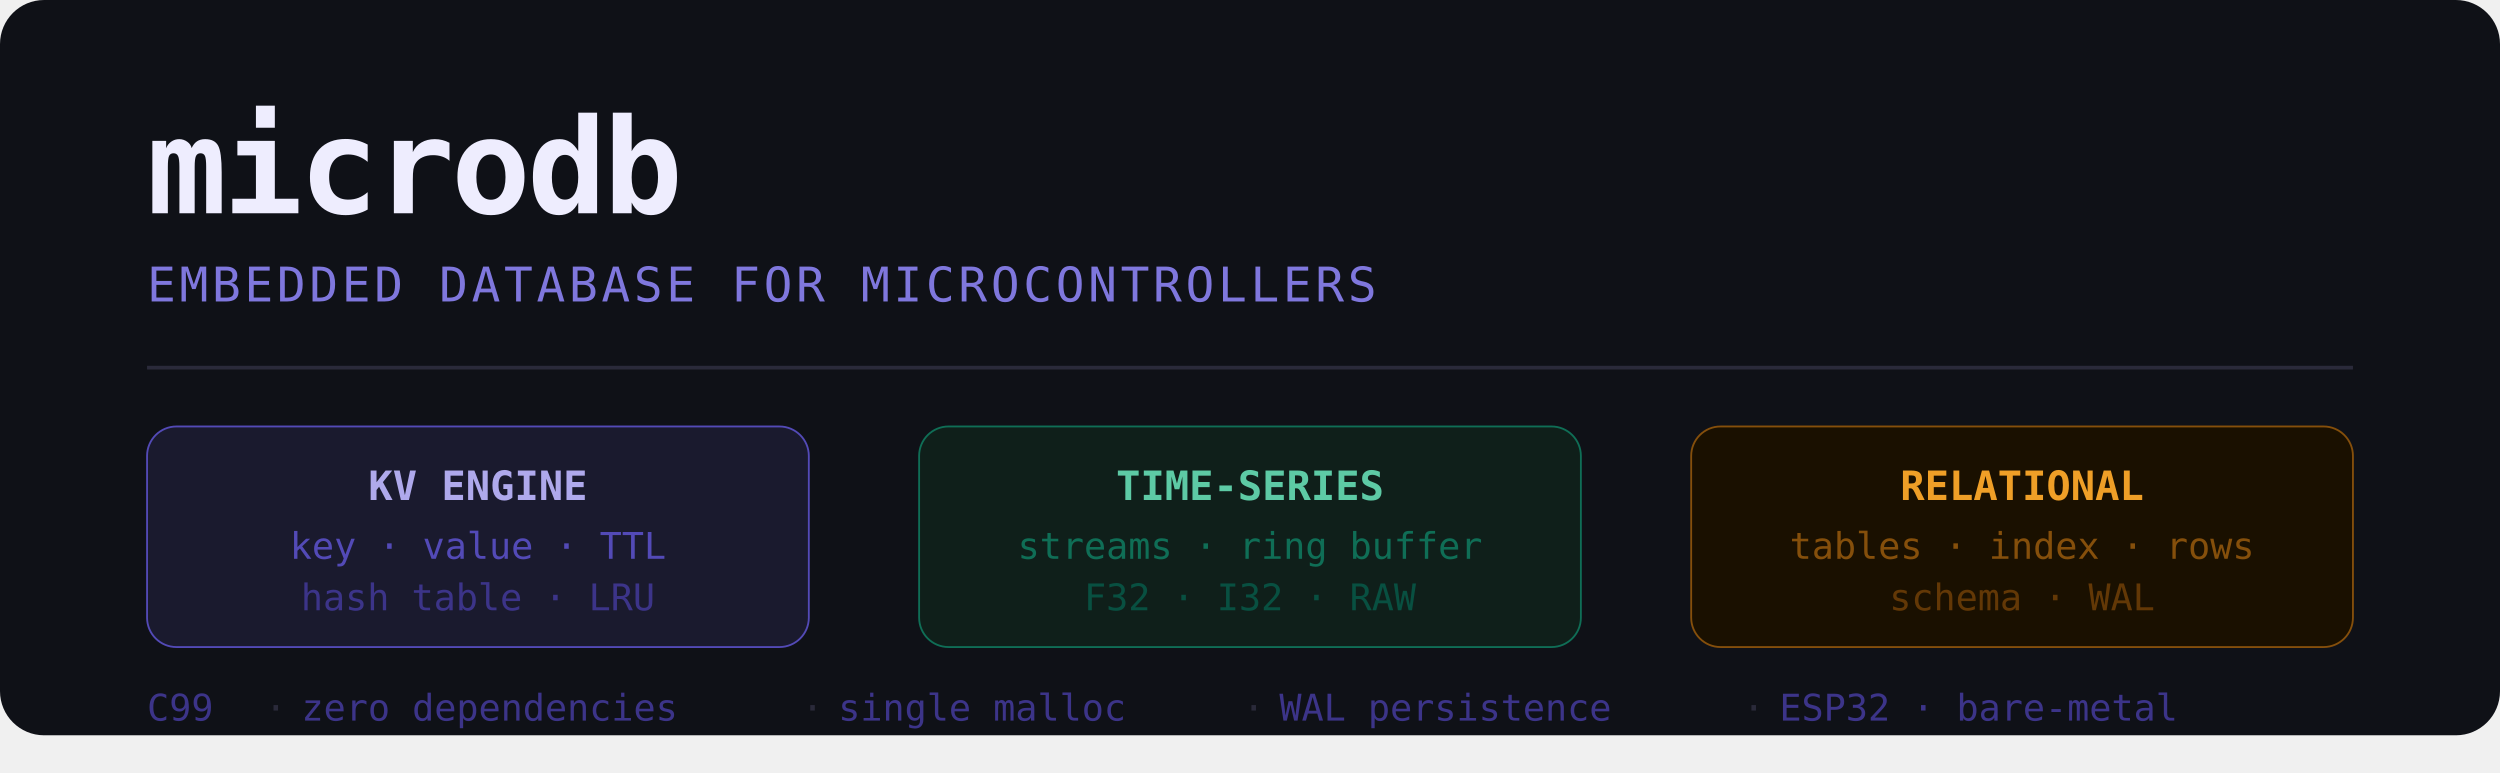
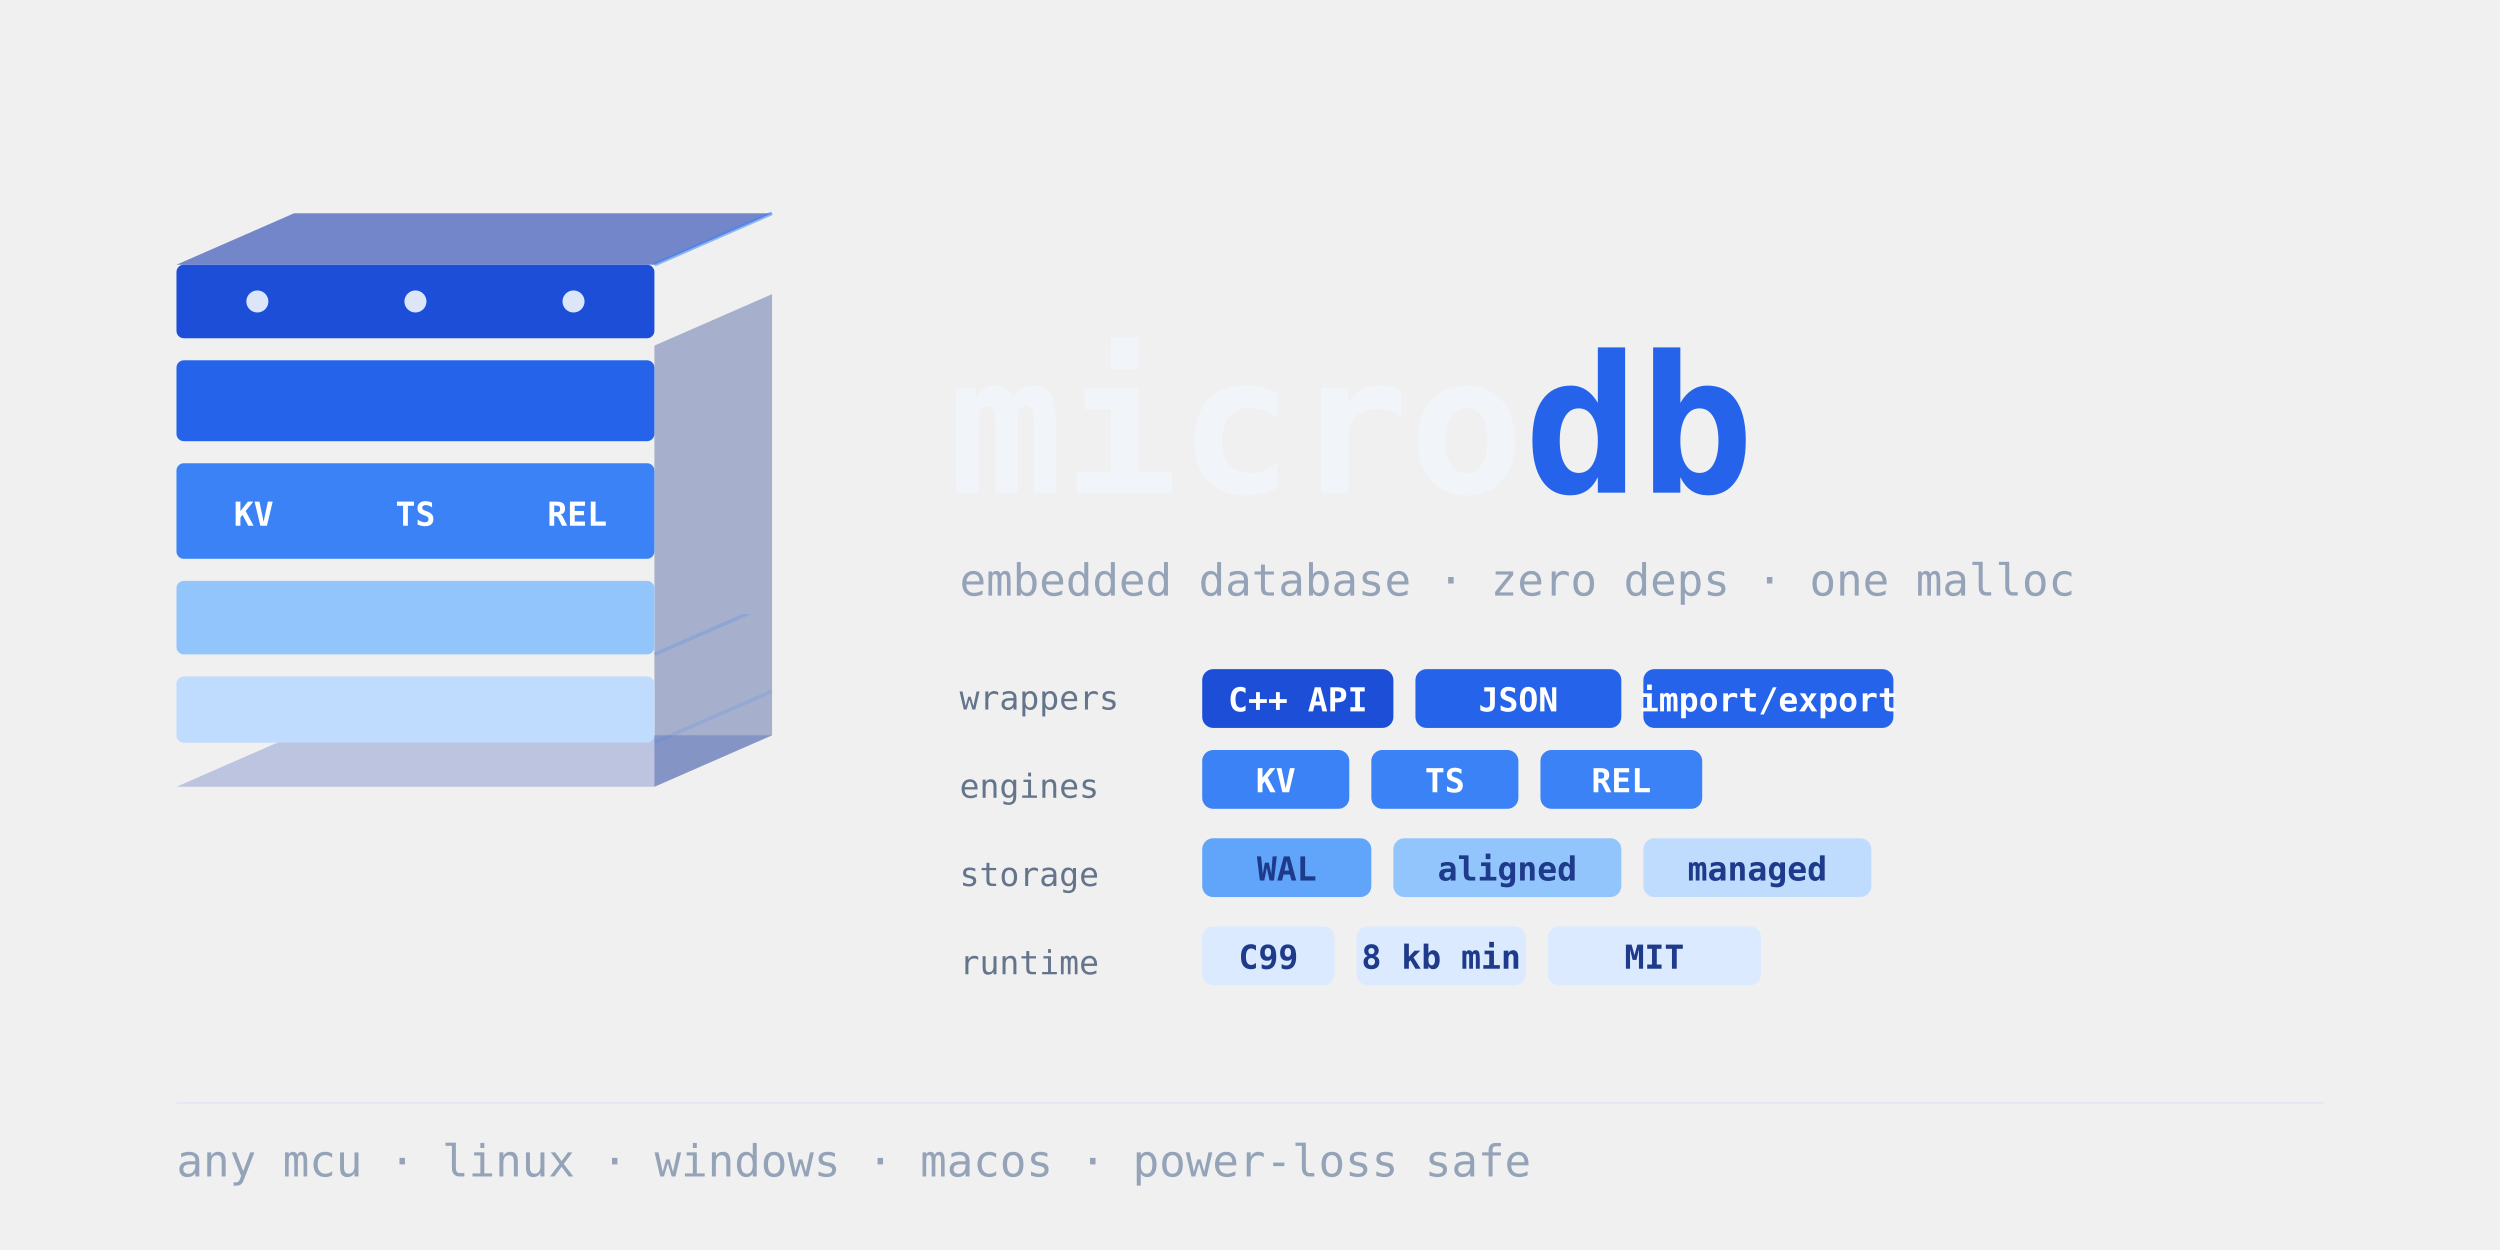
- <svg xmlns="http://www.w3.org/2000/svg" width="100%" viewBox="0 0 680 210">
+ <svg xmlns="http://www.w3.org/2000/svg" width="100%" viewBox="0 0 680 340" role="img" style="">
  <defs>
-     <marker id="arrow" viewBox="0 0 10 10" refX="8" refY="5" markerWidth="6" markerHeight="6" orient="auto-start-reverse">
-       <path d="M2 1L8 5L2 9" fill="none" stroke="context-stroke" stroke-width="1.5" stroke-linecap="round" stroke-linejoin="round" />
-     </marker>
+     <mask id="imagine-text-gaps-z5rukc" maskUnits="userSpaceOnUse">
+       <rect x="0" y="0" width="680" height="340" fill="white" />
+       <rect x="12.047" y="61" width="18.948" height="14" fill="black" rx="2" />
+       <rect x="56.047" y="61" width="17.948" height="14" fill="black" rx="2" />
+       <rect x="97.57" y="61" width="22.896" height="14" fill="black" rx="2" />
+       <rect x="-4" y="12" width="189.543" height="65" fill="black" rx="2" />
+       <rect x="-1" y="77" width="348.109" height="18" fill="black" rx="2" />
+       <rect x="-5" y="1" width="56.594" height="14" fill="black" rx="2" />
+       <rect x="70.68" y="1.5" width="42.689" height="14" fill="black" rx="2" />
+       <rect x="138.102" y="1.5" width="27.845" height="14" fill="black" rx="2" />
+       <rect x="183.836" y="1.5" width="72.379" height="14" fill="black" rx="2" />
+       <rect x="-4" y="25" width="49.641" height="14" fill="black" rx="2" />
+       <rect x="77.047" y="23.5" width="18.948" height="14" fill="black" rx="2" />
+       <rect x="123.047" y="23.5" width="17.948" height="14" fill="black" rx="2" />
+       <rect x="168.57" y="23.5" width="22.896" height="14" fill="black" rx="2" />
+       <rect x="-4" y="49" width="49.641" height="14" fill="black" rx="2" />
+       <rect x="76.57" y="47.5" width="23.896" height="14" fill="black" rx="2" />
+       <rect x="127.68" y="47.5" width="42.689" height="14" fill="black" rx="2" />
+       <rect x="195.68" y="47.5" width="42.689" height="14" fill="black" rx="2" />
+       <rect x="-4" y="73" width="49.641" height="14" fill="black" rx="2" />
+       <rect x="72.57" y="71.5" width="22.896" height="14" fill="black" rx="2" />
+       <rect x="107.203" y="71.5" width="47.638" height="14" fill="black" rx="2" />
+       <rect x="176.57" y="71.5" width="23.896" height="14" fill="black" rx="2" />
+       <rect x="44" y="307" width="420.984" height="18" fill="black" rx="2" />
+     </mask>
  </defs>
-   <rect x="0" y="0" width="680" height="200" rx="12" fill="#0F1117" style="fill:rgb(15, 17, 23);stroke:none;color:rgb(255, 255, 255);stroke-width:1px;stroke-linecap:butt;stroke-linejoin:miter;opacity:1;font-family:&quot;Anthropic Sans&quot;, -apple-system, BlinkMacSystemFont, &quot;Segoe UI&quot;, sans-serif;font-size:16px;font-weight:400;text-anchor:start;dominant-baseline:auto" />
-   <text x="40" y="58" font-family="monospace" font-size="36" font-weight="700" fill="#EEEDFE" letter-spacing="-1" style="fill:rgb(238, 237, 254);stroke:none;color:rgb(255, 255, 255);stroke-width:1px;stroke-linecap:butt;stroke-linejoin:miter;opacity:1;font-family:monospace;font-size:36px;font-weight:700;text-anchor:start;dominant-baseline:auto">microdb</text>
-   <text x="40" y="82" font-family="monospace" font-size="13" fill="#7F77DD" letter-spacing="1" style="fill:rgb(127, 119, 221);stroke:none;color:rgb(255, 255, 255);stroke-width:1px;stroke-linecap:butt;stroke-linejoin:miter;opacity:1;font-family:monospace;font-size:13px;font-weight:400;text-anchor:start;dominant-baseline:auto">EMBEDDED DATABASE FOR MICROCONTROLLERS</text>
-   <line x1="40" y1="100" x2="640" y2="100" stroke="#2A2A3A" stroke-width="1" style="fill:rgb(0, 0, 0);stroke:rgb(42, 42, 58);color:rgb(255, 255, 255);stroke-width:1px;stroke-linecap:butt;stroke-linejoin:miter;opacity:1;font-family:&quot;Anthropic Sans&quot;, -apple-system, BlinkMacSystemFont, &quot;Segoe UI&quot;, sans-serif;font-size:16px;font-weight:400;text-anchor:start;dominant-baseline:auto" />
-   <g style="fill:rgb(0, 0, 0);stroke:none;color:rgb(255, 255, 255);stroke-width:1px;stroke-linecap:butt;stroke-linejoin:miter;opacity:1;font-family:&quot;Anthropic Sans&quot;, -apple-system, BlinkMacSystemFont, &quot;Segoe UI&quot;, sans-serif;font-size:16px;font-weight:400;text-anchor:start;dominant-baseline:auto">
-     <rect x="40" y="116" width="180" height="60" rx="8" fill="#1A1A2E" stroke="#534AB7" stroke-width="0.5" style="fill:rgb(26, 26, 46);stroke:rgb(83, 74, 183);color:rgb(255, 255, 255);stroke-width:0.5px;stroke-linecap:butt;stroke-linejoin:miter;opacity:1;font-family:&quot;Anthropic Sans&quot;, -apple-system, BlinkMacSystemFont, &quot;Segoe UI&quot;, sans-serif;font-size:16px;font-weight:400;text-anchor:start;dominant-baseline:auto" />
-     <text x="130" y="136" text-anchor="middle" font-family="monospace" font-size="11" fill="#AFA9EC" font-weight="600" style="fill:rgb(175, 169, 236);stroke:none;color:rgb(255, 255, 255);stroke-width:1px;stroke-linecap:butt;stroke-linejoin:miter;opacity:1;font-family:monospace;font-size:11px;font-weight:600;text-anchor:middle;dominant-baseline:auto">KV ENGINE</text>
-     <text x="130" y="152" text-anchor="middle" font-family="monospace" font-size="10" fill="#534AB7" style="fill:rgb(83, 74, 183);stroke:none;color:rgb(255, 255, 255);stroke-width:1px;stroke-linecap:butt;stroke-linejoin:miter;opacity:1;font-family:monospace;font-size:10px;font-weight:400;text-anchor:middle;dominant-baseline:auto">key · value · TTL</text>
-     <text x="130" y="166" text-anchor="middle" font-family="monospace" font-size="10" fill="#3C3489" style="fill:rgb(60, 52, 137);stroke:none;color:rgb(255, 255, 255);stroke-width:1px;stroke-linecap:butt;stroke-linejoin:miter;opacity:1;font-family:monospace;font-size:10px;font-weight:400;text-anchor:middle;dominant-baseline:auto">hash table · LRU</text>
+   <g transform="translate(48, 72)" style="fill:rgb(0, 0, 0);stroke:none;color:rgb(255, 255, 255);stroke-width:1px;stroke-linecap:butt;stroke-linejoin:miter;opacity:1;font-family:&quot;Anthropic Sans&quot;, -apple-system, BlinkMacSystemFont, &quot;Segoe UI&quot;, sans-serif;font-size:16px;font-weight:400;text-anchor:start;dominant-baseline:auto">
+     <polygon points="130,22 162,8 162,128 130,142" fill="#1e3a8a" opacity="0.35" style="fill:rgb(30, 58, 138);stroke:none;color:rgb(255, 255, 255);stroke-width:1px;stroke-linecap:butt;stroke-linejoin:miter;opacity:0.35;font-family:&quot;Anthropic Sans&quot;, -apple-system, BlinkMacSystemFont, &quot;Segoe UI&quot;, sans-serif;font-size:16px;font-weight:400;text-anchor:start;dominant-baseline:auto" />
+     <polygon points="0,142 130,142 162,128 32,128" fill="#1e40af" opacity="0.25" style="fill:rgb(30, 64, 175);stroke:none;color:rgb(255, 255, 255);stroke-width:1px;stroke-linecap:butt;stroke-linejoin:miter;opacity:0.25;font-family:&quot;Anthropic Sans&quot;, -apple-system, BlinkMacSystemFont, &quot;Segoe UI&quot;, sans-serif;font-size:16px;font-weight:400;text-anchor:start;dominant-baseline:auto" />
+     <polygon points="0,0 130,0 162,-14 32,-14" fill="#1e40af" opacity="0.6" style="fill:rgb(30, 64, 175);stroke:none;color:rgb(255, 255, 255);stroke-width:1px;stroke-linecap:butt;stroke-linejoin:miter;opacity:0.6;font-family:&quot;Anthropic Sans&quot;, -apple-system, BlinkMacSystemFont, &quot;Segoe UI&quot;, sans-serif;font-size:16px;font-weight:400;text-anchor:start;dominant-baseline:auto" />
+     <rect x="0" y="112" width="130" height="18" rx="2" fill="#bfdbfe" style="fill:rgb(191, 219, 254);stroke:none;color:rgb(255, 255, 255);stroke-width:1px;stroke-linecap:butt;stroke-linejoin:miter;opacity:1;font-family:&quot;Anthropic Sans&quot;, -apple-system, BlinkMacSystemFont, &quot;Segoe UI&quot;, sans-serif;font-size:16px;font-weight:400;text-anchor:start;dominant-baseline:auto" />
+     <rect x="0" y="86" width="130" height="20" rx="2" fill="#93c5fd" style="fill:rgb(147, 197, 253);stroke:none;color:rgb(255, 255, 255);stroke-width:1px;stroke-linecap:butt;stroke-linejoin:miter;opacity:1;font-family:&quot;Anthropic Sans&quot;, -apple-system, BlinkMacSystemFont, &quot;Segoe UI&quot;, sans-serif;font-size:16px;font-weight:400;text-anchor:start;dominant-baseline:auto" />
+     <rect x="0" y="54" width="130" height="26" rx="2" fill="#3b82f6" style="fill:rgb(59, 130, 246);stroke:none;color:rgb(255, 255, 255);stroke-width:1px;stroke-linecap:butt;stroke-linejoin:miter;opacity:1;font-family:&quot;Anthropic Sans&quot;, -apple-system, BlinkMacSystemFont, &quot;Segoe UI&quot;, sans-serif;font-size:16px;font-weight:400;text-anchor:start;dominant-baseline:auto" />
+     <line x1="43" y1="54" x2="43" y2="80" stroke="#2563eb" stroke-width="1" opacity="0.5" mask="url(#imagine-text-gaps-z5rukc)" style="fill:rgb(0, 0, 0);stroke:rgb(37, 99, 235);color:rgb(255, 255, 255);stroke-width:1px;stroke-linecap:butt;stroke-linejoin:miter;opacity:0.5;font-family:&quot;Anthropic Sans&quot;, -apple-system, BlinkMacSystemFont, &quot;Segoe UI&quot;, sans-serif;font-size:16px;font-weight:400;text-anchor:start;dominant-baseline:auto" />
+     <line x1="87" y1="54" x2="87" y2="80" stroke="#2563eb" stroke-width="1" opacity="0.5" mask="url(#imagine-text-gaps-z5rukc)" style="fill:rgb(0, 0, 0);stroke:rgb(37, 99, 235);color:rgb(255, 255, 255);stroke-width:1px;stroke-linecap:butt;stroke-linejoin:miter;opacity:0.5;font-family:&quot;Anthropic Sans&quot;, -apple-system, BlinkMacSystemFont, &quot;Segoe UI&quot;, sans-serif;font-size:16px;font-weight:400;text-anchor:start;dominant-baseline:auto" />
+     <text x="21" y="71" text-anchor="middle" font-size="8" style="fill:rgb(255, 255, 255);stroke:none;color:rgb(255, 255, 255);stroke-width:1px;stroke-linecap:butt;stroke-linejoin:miter;opacity:1;font-family:ui-monospace, &quot;SF Mono&quot;, monospace;font-size:9px;font-weight:600;text-anchor:middle;dominant-baseline:auto">KV</text>
+     <text x="65" y="71" text-anchor="middle" font-size="8" style="fill:rgb(255, 255, 255);stroke:none;color:rgb(255, 255, 255);stroke-width:1px;stroke-linecap:butt;stroke-linejoin:miter;opacity:1;font-family:ui-monospace, &quot;SF Mono&quot;, monospace;font-size:9px;font-weight:600;text-anchor:middle;dominant-baseline:auto">TS</text>
+     <text x="109" y="71" text-anchor="middle" font-size="8" style="fill:rgb(255, 255, 255);stroke:none;color:rgb(255, 255, 255);stroke-width:1px;stroke-linecap:butt;stroke-linejoin:miter;opacity:1;font-family:ui-monospace, &quot;SF Mono&quot;, monospace;font-size:9px;font-weight:600;text-anchor:middle;dominant-baseline:auto">REL</text>
+     <rect x="0" y="26" width="130" height="22" rx="2" fill="#2563eb" style="fill:rgb(37, 99, 235);stroke:none;color:rgb(255, 255, 255);stroke-width:1px;stroke-linecap:butt;stroke-linejoin:miter;opacity:1;font-family:&quot;Anthropic Sans&quot;, -apple-system, BlinkMacSystemFont, &quot;Segoe UI&quot;, sans-serif;font-size:16px;font-weight:400;text-anchor:start;dominant-baseline:auto" />
+     <rect x="0" y="0" width="130" height="20" rx="2" fill="#1d4ed8" style="fill:rgb(29, 78, 216);stroke:none;color:rgb(255, 255, 255);stroke-width:1px;stroke-linecap:butt;stroke-linejoin:miter;opacity:1;font-family:&quot;Anthropic Sans&quot;, -apple-system, BlinkMacSystemFont, &quot;Segoe UI&quot;, sans-serif;font-size:16px;font-weight:400;text-anchor:start;dominant-baseline:auto" />
+     <circle cx="22" cy="10" r="3" fill="white" opacity="0.85" style="fill:rgb(255, 255, 255);stroke:none;color:rgb(255, 255, 255);stroke-width:1px;stroke-linecap:butt;stroke-linejoin:miter;opacity:0.85;font-family:&quot;Anthropic Sans&quot;, -apple-system, BlinkMacSystemFont, &quot;Segoe UI&quot;, sans-serif;font-size:16px;font-weight:400;text-anchor:start;dominant-baseline:auto" />
+     <circle cx="65" cy="10" r="3" fill="white" opacity="0.85" style="fill:rgb(255, 255, 255);stroke:none;color:rgb(255, 255, 255);stroke-width:1px;stroke-linecap:butt;stroke-linejoin:miter;opacity:0.85;font-family:&quot;Anthropic Sans&quot;, -apple-system, BlinkMacSystemFont, &quot;Segoe UI&quot;, sans-serif;font-size:16px;font-weight:400;text-anchor:start;dominant-baseline:auto" />
+     <circle cx="108" cy="10" r="3" fill="white" opacity="0.85" style="fill:rgb(255, 255, 255);stroke:none;color:rgb(255, 255, 255);stroke-width:1px;stroke-linecap:butt;stroke-linejoin:miter;opacity:0.85;font-family:&quot;Anthropic Sans&quot;, -apple-system, BlinkMacSystemFont, &quot;Segoe UI&quot;, sans-serif;font-size:16px;font-weight:400;text-anchor:start;dominant-baseline:auto" />
+     <line x1="130" y1="0" x2="162" y2="-14" stroke="#3b82f6" stroke-width="1" opacity="0.55" style="fill:rgb(0, 0, 0);stroke:rgb(59, 130, 246);color:rgb(255, 255, 255);stroke-width:1px;stroke-linecap:butt;stroke-linejoin:miter;opacity:0.55;font-family:&quot;Anthropic Sans&quot;, -apple-system, BlinkMacSystemFont, &quot;Segoe UI&quot;, sans-serif;font-size:16px;font-weight:400;text-anchor:start;dominant-baseline:auto" />
+     <line x1="130" y1="20" x2="162" y2="6" stroke="#3b82f6" stroke-width="1" opacity="0.45" mask="url(#imagine-text-gaps-z5rukc)" style="fill:rgb(0, 0, 0);stroke:rgb(59, 130, 246);color:rgb(255, 255, 255);stroke-width:1px;stroke-linecap:butt;stroke-linejoin:miter;opacity:0.45;font-family:&quot;Anthropic Sans&quot;, -apple-system, BlinkMacSystemFont, &quot;Segoe UI&quot;, sans-serif;font-size:16px;font-weight:400;text-anchor:start;dominant-baseline:auto" />
+     <line x1="130" y1="48" x2="162" y2="34" stroke="#3b82f6" stroke-width="1" opacity="0.35" mask="url(#imagine-text-gaps-z5rukc)" style="fill:rgb(0, 0, 0);stroke:rgb(59, 130, 246);color:rgb(255, 255, 255);stroke-width:1px;stroke-linecap:butt;stroke-linejoin:miter;opacity:0.35;font-family:&quot;Anthropic Sans&quot;, -apple-system, BlinkMacSystemFont, &quot;Segoe UI&quot;, sans-serif;font-size:16px;font-weight:400;text-anchor:start;dominant-baseline:auto" />
+     <line x1="130" y1="80" x2="162" y2="66" stroke="#3b82f6" stroke-width="1" opacity="0.28" mask="url(#imagine-text-gaps-z5rukc)" style="fill:rgb(0, 0, 0);stroke:rgb(59, 130, 246);color:rgb(255, 255, 255);stroke-width:1px;stroke-linecap:butt;stroke-linejoin:miter;opacity:0.28;font-family:&quot;Anthropic Sans&quot;, -apple-system, BlinkMacSystemFont, &quot;Segoe UI&quot;, sans-serif;font-size:16px;font-weight:400;text-anchor:start;dominant-baseline:auto" />
+     <line x1="130" y1="106" x2="162" y2="92" stroke="#3b82f6" stroke-width="1" opacity="0.22" mask="url(#imagine-text-gaps-z5rukc)" style="fill:rgb(0, 0, 0);stroke:rgb(59, 130, 246);color:rgb(255, 255, 255);stroke-width:1px;stroke-linecap:butt;stroke-linejoin:miter;opacity:0.22;font-family:&quot;Anthropic Sans&quot;, -apple-system, BlinkMacSystemFont, &quot;Segoe UI&quot;, sans-serif;font-size:16px;font-weight:400;text-anchor:start;dominant-baseline:auto" />
+     <line x1="130" y1="130" x2="162" y2="116" stroke="#3b82f6" stroke-width="1" opacity="0.16" style="fill:rgb(0, 0, 0);stroke:rgb(59, 130, 246);color:rgb(255, 255, 255);stroke-width:1px;stroke-linecap:butt;stroke-linejoin:miter;opacity:0.16;font-family:&quot;Anthropic Sans&quot;, -apple-system, BlinkMacSystemFont, &quot;Segoe UI&quot;, sans-serif;font-size:16px;font-weight:400;text-anchor:start;dominant-baseline:auto" />
  </g>
-   <g style="fill:rgb(0, 0, 0);stroke:none;color:rgb(255, 255, 255);stroke-width:1px;stroke-linecap:butt;stroke-linejoin:miter;opacity:1;font-family:&quot;Anthropic Sans&quot;, -apple-system, BlinkMacSystemFont, &quot;Segoe UI&quot;, sans-serif;font-size:16px;font-weight:400;text-anchor:start;dominant-baseline:auto">
-     <rect x="250" y="116" width="180" height="60" rx="8" fill="#0F1F1A" stroke="#0F6E56" stroke-width="0.5" style="fill:rgb(15, 31, 26);stroke:rgb(15, 110, 86);color:rgb(255, 255, 255);stroke-width:0.5px;stroke-linecap:butt;stroke-linejoin:miter;opacity:1;font-family:&quot;Anthropic Sans&quot;, -apple-system, BlinkMacSystemFont, &quot;Segoe UI&quot;, sans-serif;font-size:16px;font-weight:400;text-anchor:start;dominant-baseline:auto" />
-     <text x="340" y="136" text-anchor="middle" font-family="monospace" font-size="11" fill="#5DCAA5" font-weight="600" style="fill:rgb(93, 202, 165);stroke:none;color:rgb(255, 255, 255);stroke-width:1px;stroke-linecap:butt;stroke-linejoin:miter;opacity:1;font-family:monospace;font-size:11px;font-weight:600;text-anchor:middle;dominant-baseline:auto">TIME-SERIES</text>
-     <text x="340" y="152" text-anchor="middle" font-family="monospace" font-size="10" fill="#0F6E56" style="fill:rgb(15, 110, 86);stroke:none;color:rgb(255, 255, 255);stroke-width:1px;stroke-linecap:butt;stroke-linejoin:miter;opacity:1;font-family:monospace;font-size:10px;font-weight:400;text-anchor:middle;dominant-baseline:auto">streams · ring buffer</text>
-     <text x="340" y="166" text-anchor="middle" font-family="monospace" font-size="10" fill="#085041" style="fill:rgb(8, 80, 65);stroke:none;color:rgb(255, 255, 255);stroke-width:1px;stroke-linecap:butt;stroke-linejoin:miter;opacity:1;font-family:monospace;font-size:10px;font-weight:400;text-anchor:middle;dominant-baseline:auto">F32 · I32 · RAW</text>
+   <g transform="translate(258, 72)" style="fill:rgb(0, 0, 0);stroke:none;color:rgb(255, 255, 255);stroke-width:1px;stroke-linecap:butt;stroke-linejoin:miter;opacity:1;font-family:&quot;Anthropic Sans&quot;, -apple-system, BlinkMacSystemFont, &quot;Segoe UI&quot;, sans-serif;font-size:16px;font-weight:400;text-anchor:start;dominant-baseline:auto">
+     <text x="0" y="62" style="fill:rgb(241, 245, 249);stroke:none;color:rgb(255, 255, 255);stroke-width:1px;stroke-linecap:butt;stroke-linejoin:miter;opacity:1;font-family:ui-monospace, &quot;SF Mono&quot;, monospace;font-size:52px;font-weight:700;text-anchor:start;dominant-baseline:auto">micro<tspan style="fill:rgb(37, 99, 235);stroke:none;color:rgb(255, 255, 255);stroke-width:1px;stroke-linecap:butt;stroke-linejoin:miter;opacity:1;font-family:ui-monospace, &quot;SF Mono&quot;, monospace;font-size:52px;font-weight:700;text-anchor:start;dominant-baseline:auto">db</tspan>
+     </text>
+     <text x="3" y="90" style="fill:rgb(148, 163, 184);stroke:none;color:rgb(255, 255, 255);stroke-width:1px;stroke-linecap:butt;stroke-linejoin:miter;opacity:1;font-family:ui-monospace, &quot;SF Mono&quot;, monospace;font-size:12px;font-weight:400;text-anchor:start;dominant-baseline:auto">embedded database · zero deps · one malloc</text>
+     <g transform="translate(3, 110)" style="fill:rgb(0, 0, 0);stroke:none;color:rgb(255, 255, 255);stroke-width:1px;stroke-linecap:butt;stroke-linejoin:miter;opacity:1;font-family:&quot;Anthropic Sans&quot;, -apple-system, BlinkMacSystemFont, &quot;Segoe UI&quot;, sans-serif;font-size:16px;font-weight:400;text-anchor:start;dominant-baseline:auto">
+       <text x="0" y="11" style="fill:rgb(100, 116, 139);stroke:none;color:rgb(255, 255, 255);stroke-width:1px;stroke-linecap:butt;stroke-linejoin:miter;opacity:1;font-family:ui-monospace, &quot;SF Mono&quot;, monospace;font-size:9px;font-weight:400;text-anchor:start;dominant-baseline:auto">wrappers</text>
+       <rect x="66" y="0" width="52" height="16" rx="3" fill="#1d4ed8" style="fill:rgb(29, 78, 216);stroke:none;color:rgb(255, 255, 255);stroke-width:1px;stroke-linecap:butt;stroke-linejoin:miter;opacity:1;font-family:&quot;Anthropic Sans&quot;, -apple-system, BlinkMacSystemFont, &quot;Segoe UI&quot;, sans-serif;font-size:16px;font-weight:400;text-anchor:start;dominant-baseline:auto" />
+       <text x="92" y="11.5" text-anchor="middle" style="fill:rgb(255, 255, 255);stroke:none;color:rgb(255, 255, 255);stroke-width:1px;stroke-linecap:butt;stroke-linejoin:miter;opacity:1;font-family:ui-monospace, &quot;SF Mono&quot;, monospace;font-size:9px;font-weight:600;text-anchor:middle;dominant-baseline:auto">C++ API</text>
+       <rect x="124" y="0" width="56" height="16" rx="3" fill="#2563eb" style="fill:rgb(37, 99, 235);stroke:none;color:rgb(255, 255, 255);stroke-width:1px;stroke-linecap:butt;stroke-linejoin:miter;opacity:1;font-family:&quot;Anthropic Sans&quot;, -apple-system, BlinkMacSystemFont, &quot;Segoe UI&quot;, sans-serif;font-size:16px;font-weight:400;text-anchor:start;dominant-baseline:auto" />
+       <text x="152" y="11.5" text-anchor="middle" style="fill:rgb(255, 255, 255);stroke:none;color:rgb(255, 255, 255);stroke-width:1px;stroke-linecap:butt;stroke-linejoin:miter;opacity:1;font-family:ui-monospace, &quot;SF Mono&quot;, monospace;font-size:9px;font-weight:600;text-anchor:middle;dominant-baseline:auto">JSON</text>
+       <rect x="186" y="0" width="68" height="16" rx="3" fill="#2563eb" style="fill:rgb(37, 99, 235);stroke:none;color:rgb(255, 255, 255);stroke-width:1px;stroke-linecap:butt;stroke-linejoin:miter;opacity:1;font-family:&quot;Anthropic Sans&quot;, -apple-system, BlinkMacSystemFont, &quot;Segoe UI&quot;, sans-serif;font-size:16px;font-weight:400;text-anchor:start;dominant-baseline:auto" />
+       <text x="220" y="11.5" text-anchor="middle" style="fill:rgb(255, 255, 255);stroke:none;color:rgb(255, 255, 255);stroke-width:1px;stroke-linecap:butt;stroke-linejoin:miter;opacity:1;font-family:ui-monospace, &quot;SF Mono&quot;, monospace;font-size:9px;font-weight:600;text-anchor:middle;dominant-baseline:auto">import/export</text>
+       <text x="0" y="35" style="fill:rgb(100, 116, 139);stroke:none;color:rgb(255, 255, 255);stroke-width:1px;stroke-linecap:butt;stroke-linejoin:miter;opacity:1;font-family:ui-monospace, &quot;SF Mono&quot;, monospace;font-size:9px;font-weight:400;text-anchor:start;dominant-baseline:auto">engines</text>
+       <rect x="66" y="22" width="40" height="16" rx="3" fill="#3b82f6" style="fill:rgb(59, 130, 246);stroke:none;color:rgb(255, 255, 255);stroke-width:1px;stroke-linecap:butt;stroke-linejoin:miter;opacity:1;font-family:&quot;Anthropic Sans&quot;, -apple-system, BlinkMacSystemFont, &quot;Segoe UI&quot;, sans-serif;font-size:16px;font-weight:400;text-anchor:start;dominant-baseline:auto" />
+       <text x="86" y="33.5" text-anchor="middle" style="fill:rgb(255, 255, 255);stroke:none;color:rgb(255, 255, 255);stroke-width:1px;stroke-linecap:butt;stroke-linejoin:miter;opacity:1;font-family:ui-monospace, &quot;SF Mono&quot;, monospace;font-size:9px;font-weight:600;text-anchor:middle;dominant-baseline:auto">KV</text>
+       <rect x="112" y="22" width="40" height="16" rx="3" fill="#3b82f6" style="fill:rgb(59, 130, 246);stroke:none;color:rgb(255, 255, 255);stroke-width:1px;stroke-linecap:butt;stroke-linejoin:miter;opacity:1;font-family:&quot;Anthropic Sans&quot;, -apple-system, BlinkMacSystemFont, &quot;Segoe UI&quot;, sans-serif;font-size:16px;font-weight:400;text-anchor:start;dominant-baseline:auto" />
+       <text x="132" y="33.5" text-anchor="middle" style="fill:rgb(255, 255, 255);stroke:none;color:rgb(255, 255, 255);stroke-width:1px;stroke-linecap:butt;stroke-linejoin:miter;opacity:1;font-family:ui-monospace, &quot;SF Mono&quot;, monospace;font-size:9px;font-weight:600;text-anchor:middle;dominant-baseline:auto">TS</text>
+       <rect x="158" y="22" width="44" height="16" rx="3" fill="#3b82f6" style="fill:rgb(59, 130, 246);stroke:none;color:rgb(255, 255, 255);stroke-width:1px;stroke-linecap:butt;stroke-linejoin:miter;opacity:1;font-family:&quot;Anthropic Sans&quot;, -apple-system, BlinkMacSystemFont, &quot;Segoe UI&quot;, sans-serif;font-size:16px;font-weight:400;text-anchor:start;dominant-baseline:auto" />
+       <text x="180" y="33.5" text-anchor="middle" style="fill:rgb(255, 255, 255);stroke:none;color:rgb(255, 255, 255);stroke-width:1px;stroke-linecap:butt;stroke-linejoin:miter;opacity:1;font-family:ui-monospace, &quot;SF Mono&quot;, monospace;font-size:9px;font-weight:600;text-anchor:middle;dominant-baseline:auto">REL</text>
+       <text x="0" y="59" style="fill:rgb(100, 116, 139);stroke:none;color:rgb(255, 255, 255);stroke-width:1px;stroke-linecap:butt;stroke-linejoin:miter;opacity:1;font-family:ui-monospace, &quot;SF Mono&quot;, monospace;font-size:9px;font-weight:400;text-anchor:start;dominant-baseline:auto">storage</text>
+       <rect x="66" y="46" width="46" height="16" rx="3" fill="#60a5fa" style="fill:rgb(96, 165, 250);stroke:none;color:rgb(255, 255, 255);stroke-width:1px;stroke-linecap:butt;stroke-linejoin:miter;opacity:1;font-family:&quot;Anthropic Sans&quot;, -apple-system, BlinkMacSystemFont, &quot;Segoe UI&quot;, sans-serif;font-size:16px;font-weight:400;text-anchor:start;dominant-baseline:auto" />
+       <text x="89" y="57.5" text-anchor="middle" style="fill:rgb(30, 58, 138);stroke:none;color:rgb(255, 255, 255);stroke-width:1px;stroke-linecap:butt;stroke-linejoin:miter;opacity:1;font-family:ui-monospace, &quot;SF Mono&quot;, monospace;font-size:9px;font-weight:600;text-anchor:middle;dominant-baseline:auto">WAL</text>
+       <rect x="118" y="46" width="62" height="16" rx="3" fill="#93c5fd" style="fill:rgb(147, 197, 253);stroke:none;color:rgb(255, 255, 255);stroke-width:1px;stroke-linecap:butt;stroke-linejoin:miter;opacity:1;font-family:&quot;Anthropic Sans&quot;, -apple-system, BlinkMacSystemFont, &quot;Segoe UI&quot;, sans-serif;font-size:16px;font-weight:400;text-anchor:start;dominant-baseline:auto" />
+       <text x="149" y="57.5" text-anchor="middle" style="fill:rgb(30, 58, 138);stroke:none;color:rgb(255, 255, 255);stroke-width:1px;stroke-linecap:butt;stroke-linejoin:miter;opacity:1;font-family:ui-monospace, &quot;SF Mono&quot;, monospace;font-size:9px;font-weight:600;text-anchor:middle;dominant-baseline:auto">aligned</text>
+       <rect x="186" y="46" width="62" height="16" rx="3" fill="#bfdbfe" style="fill:rgb(191, 219, 254);stroke:none;color:rgb(255, 255, 255);stroke-width:1px;stroke-linecap:butt;stroke-linejoin:miter;opacity:1;font-family:&quot;Anthropic Sans&quot;, -apple-system, BlinkMacSystemFont, &quot;Segoe UI&quot;, sans-serif;font-size:16px;font-weight:400;text-anchor:start;dominant-baseline:auto" />
+       <text x="217" y="57.5" text-anchor="middle" style="fill:rgb(30, 58, 138);stroke:none;color:rgb(255, 255, 255);stroke-width:1px;stroke-linecap:butt;stroke-linejoin:miter;opacity:1;font-family:ui-monospace, &quot;SF Mono&quot;, monospace;font-size:9px;font-weight:600;text-anchor:middle;dominant-baseline:auto">managed</text>
+       <text x="0" y="83" style="fill:rgb(100, 116, 139);stroke:none;color:rgb(255, 255, 255);stroke-width:1px;stroke-linecap:butt;stroke-linejoin:miter;opacity:1;font-family:ui-monospace, &quot;SF Mono&quot;, monospace;font-size:9px;font-weight:400;text-anchor:start;dominant-baseline:auto">runtime</text>
+       <rect x="66" y="70" width="36" height="16" rx="3" fill="#dbeafe" style="fill:rgb(219, 234, 254);stroke:none;color:rgb(255, 255, 255);stroke-width:1px;stroke-linecap:butt;stroke-linejoin:miter;opacity:1;font-family:&quot;Anthropic Sans&quot;, -apple-system, BlinkMacSystemFont, &quot;Segoe UI&quot;, sans-serif;font-size:16px;font-weight:400;text-anchor:start;dominant-baseline:auto" />
+       <text x="84" y="81.5" text-anchor="middle" style="fill:rgb(30, 58, 138);stroke:none;color:rgb(255, 255, 255);stroke-width:1px;stroke-linecap:butt;stroke-linejoin:miter;opacity:1;font-family:ui-monospace, &quot;SF Mono&quot;, monospace;font-size:9px;font-weight:600;text-anchor:middle;dominant-baseline:auto">C99</text>
+       <rect x="108" y="70" width="46" height="16" rx="3" fill="#dbeafe" style="fill:rgb(219, 234, 254);stroke:none;color:rgb(255, 255, 255);stroke-width:1px;stroke-linecap:butt;stroke-linejoin:miter;opacity:1;font-family:&quot;Anthropic Sans&quot;, -apple-system, BlinkMacSystemFont, &quot;Segoe UI&quot;, sans-serif;font-size:16px;font-weight:400;text-anchor:start;dominant-baseline:auto" />
+       <text x="131" y="81.5" text-anchor="middle" style="fill:rgb(30, 58, 138);stroke:none;color:rgb(255, 255, 255);stroke-width:1px;stroke-linecap:butt;stroke-linejoin:miter;opacity:1;font-family:ui-monospace, &quot;SF Mono&quot;, monospace;font-size:9px;font-weight:600;text-anchor:middle;dominant-baseline:auto">8 kb min</text>
+       <rect x="160" y="70" width="58" height="16" rx="3" fill="#dbeafe" style="fill:rgb(219, 234, 254);stroke:none;color:rgb(255, 255, 255);stroke-width:1px;stroke-linecap:butt;stroke-linejoin:miter;opacity:1;font-family:&quot;Anthropic Sans&quot;, -apple-system, BlinkMacSystemFont, &quot;Segoe UI&quot;, sans-serif;font-size:16px;font-weight:400;text-anchor:start;dominant-baseline:auto" />
+       <text x="189" y="81.5" text-anchor="middle" style="fill:rgb(30, 58, 138);stroke:none;color:rgb(255, 255, 255);stroke-width:1px;stroke-linecap:butt;stroke-linejoin:miter;opacity:1;font-family:ui-monospace, &quot;SF Mono&quot;, monospace;font-size:9px;font-weight:600;text-anchor:middle;dominant-baseline:auto">MIT</text>
+     </g>
  </g>
-   <g style="fill:rgb(0, 0, 0);stroke:none;color:rgb(255, 255, 255);stroke-width:1px;stroke-linecap:butt;stroke-linejoin:miter;opacity:1;font-family:&quot;Anthropic Sans&quot;, -apple-system, BlinkMacSystemFont, &quot;Segoe UI&quot;, sans-serif;font-size:16px;font-weight:400;text-anchor:start;dominant-baseline:auto">
-     <rect x="460" y="116" width="180" height="60" rx="8" fill="#1A1000" stroke="#854F0B" stroke-width="0.5" style="fill:rgb(26, 16, 0);stroke:rgb(133, 79, 11);color:rgb(255, 255, 255);stroke-width:0.5px;stroke-linecap:butt;stroke-linejoin:miter;opacity:1;font-family:&quot;Anthropic Sans&quot;, -apple-system, BlinkMacSystemFont, &quot;Segoe UI&quot;, sans-serif;font-size:16px;font-weight:400;text-anchor:start;dominant-baseline:auto" />
-     <text x="550" y="136" text-anchor="middle" font-family="monospace" font-size="11" fill="#EF9F27" font-weight="600" style="fill:rgb(239, 159, 39);stroke:none;color:rgb(255, 255, 255);stroke-width:1px;stroke-linecap:butt;stroke-linejoin:miter;opacity:1;font-family:monospace;font-size:11px;font-weight:600;text-anchor:middle;dominant-baseline:auto">RELATIONAL</text>
-     <text x="550" y="152" text-anchor="middle" font-family="monospace" font-size="10" fill="#854F0B" style="fill:rgb(133, 79, 11);stroke:none;color:rgb(255, 255, 255);stroke-width:1px;stroke-linecap:butt;stroke-linejoin:miter;opacity:1;font-family:monospace;font-size:10px;font-weight:400;text-anchor:middle;dominant-baseline:auto">tables · index · rows</text>
-     <text x="550" y="166" text-anchor="middle" font-family="monospace" font-size="10" fill="#633806" style="fill:rgb(99, 56, 6);stroke:none;color:rgb(255, 255, 255);stroke-width:1px;stroke-linecap:butt;stroke-linejoin:miter;opacity:1;font-family:monospace;font-size:10px;font-weight:400;text-anchor:middle;dominant-baseline:auto">schema · WAL</text>
-   </g>
-   <text x="40" y="196" font-family="monospace" font-size="10" fill="#3C3489" style="fill:rgb(60, 52, 137);stroke:none;color:rgb(255, 255, 255);stroke-width:1px;stroke-linecap:butt;stroke-linejoin:miter;opacity:1;font-family:monospace;font-size:10px;font-weight:400;text-anchor:start;dominant-baseline:auto">C99</text>
-   <text x="72" y="196" font-family="monospace" font-size="10" fill="#2A2A3A" style="fill:rgb(42, 42, 58);stroke:none;color:rgb(255, 255, 255);stroke-width:1px;stroke-linecap:butt;stroke-linejoin:miter;opacity:1;font-family:monospace;font-size:10px;font-weight:400;text-anchor:start;dominant-baseline:auto">·</text>
-   <text x="82" y="196" font-family="monospace" font-size="10" fill="#3C3489" style="fill:rgb(60, 52, 137);stroke:none;color:rgb(255, 255, 255);stroke-width:1px;stroke-linecap:butt;stroke-linejoin:miter;opacity:1;font-family:monospace;font-size:10px;font-weight:400;text-anchor:start;dominant-baseline:auto">zero dependencies</text>
-   <text x="218" y="196" font-family="monospace" font-size="10" fill="#2A2A3A" style="fill:rgb(42, 42, 58);stroke:none;color:rgb(255, 255, 255);stroke-width:1px;stroke-linecap:butt;stroke-linejoin:miter;opacity:1;font-family:monospace;font-size:10px;font-weight:400;text-anchor:start;dominant-baseline:auto">·</text>
-   <text x="228" y="196" font-family="monospace" font-size="10" fill="#3C3489" style="fill:rgb(60, 52, 137);stroke:none;color:rgb(255, 255, 255);stroke-width:1px;stroke-linecap:butt;stroke-linejoin:miter;opacity:1;font-family:monospace;font-size:10px;font-weight:400;text-anchor:start;dominant-baseline:auto">single malloc</text>
-   <text x="338" y="196" font-family="monospace" font-size="10" fill="#2A2A3A" style="fill:rgb(42, 42, 58);stroke:none;color:rgb(255, 255, 255);stroke-width:1px;stroke-linecap:butt;stroke-linejoin:miter;opacity:1;font-family:monospace;font-size:10px;font-weight:400;text-anchor:start;dominant-baseline:auto">·</text>
-   <text x="348" y="196" font-family="monospace" font-size="10" fill="#3C3489" style="fill:rgb(60, 52, 137);stroke:none;color:rgb(255, 255, 255);stroke-width:1px;stroke-linecap:butt;stroke-linejoin:miter;opacity:1;font-family:monospace;font-size:10px;font-weight:400;text-anchor:start;dominant-baseline:auto">WAL persistence</text>
-   <text x="474" y="196" font-family="monospace" font-size="10" fill="#2A2A3A" style="fill:rgb(42, 42, 58);stroke:none;color:rgb(255, 255, 255);stroke-width:1px;stroke-linecap:butt;stroke-linejoin:miter;opacity:1;font-family:monospace;font-size:10px;font-weight:400;text-anchor:start;dominant-baseline:auto">·</text>
-   <text x="484" y="196" font-family="monospace" font-size="10" fill="#3C3489" style="fill:rgb(60, 52, 137);stroke:none;color:rgb(255, 255, 255);stroke-width:1px;stroke-linecap:butt;stroke-linejoin:miter;opacity:1;font-family:monospace;font-size:10px;font-weight:400;text-anchor:start;dominant-baseline:auto">ESP32 · bare-metal</text>
+   <line x1="48" y1="300" x2="632" y2="300" stroke="#e2e8f0" stroke-width="0.5" style="fill:rgb(0, 0, 0);stroke:rgb(226, 232, 240);color:rgb(255, 255, 255);stroke-width:0.5px;stroke-linecap:butt;stroke-linejoin:miter;opacity:1;font-family:&quot;Anthropic Sans&quot;, -apple-system, BlinkMacSystemFont, &quot;Segoe UI&quot;, sans-serif;font-size:16px;font-weight:400;text-anchor:start;dominant-baseline:auto" />
+   <text x="48" y="320" font-size="10px" style="fill:rgb(148, 163, 184);stroke:none;color:rgb(255, 255, 255);stroke-width:1px;stroke-linecap:butt;stroke-linejoin:miter;opacity:1;font-family:ui-monospace, &quot;SF Mono&quot;, monospace;font-size:12px;font-weight:400;text-anchor:start;dominant-baseline:auto">any mcu · linux · windows · macos · power-loss safe</text>
</svg>
